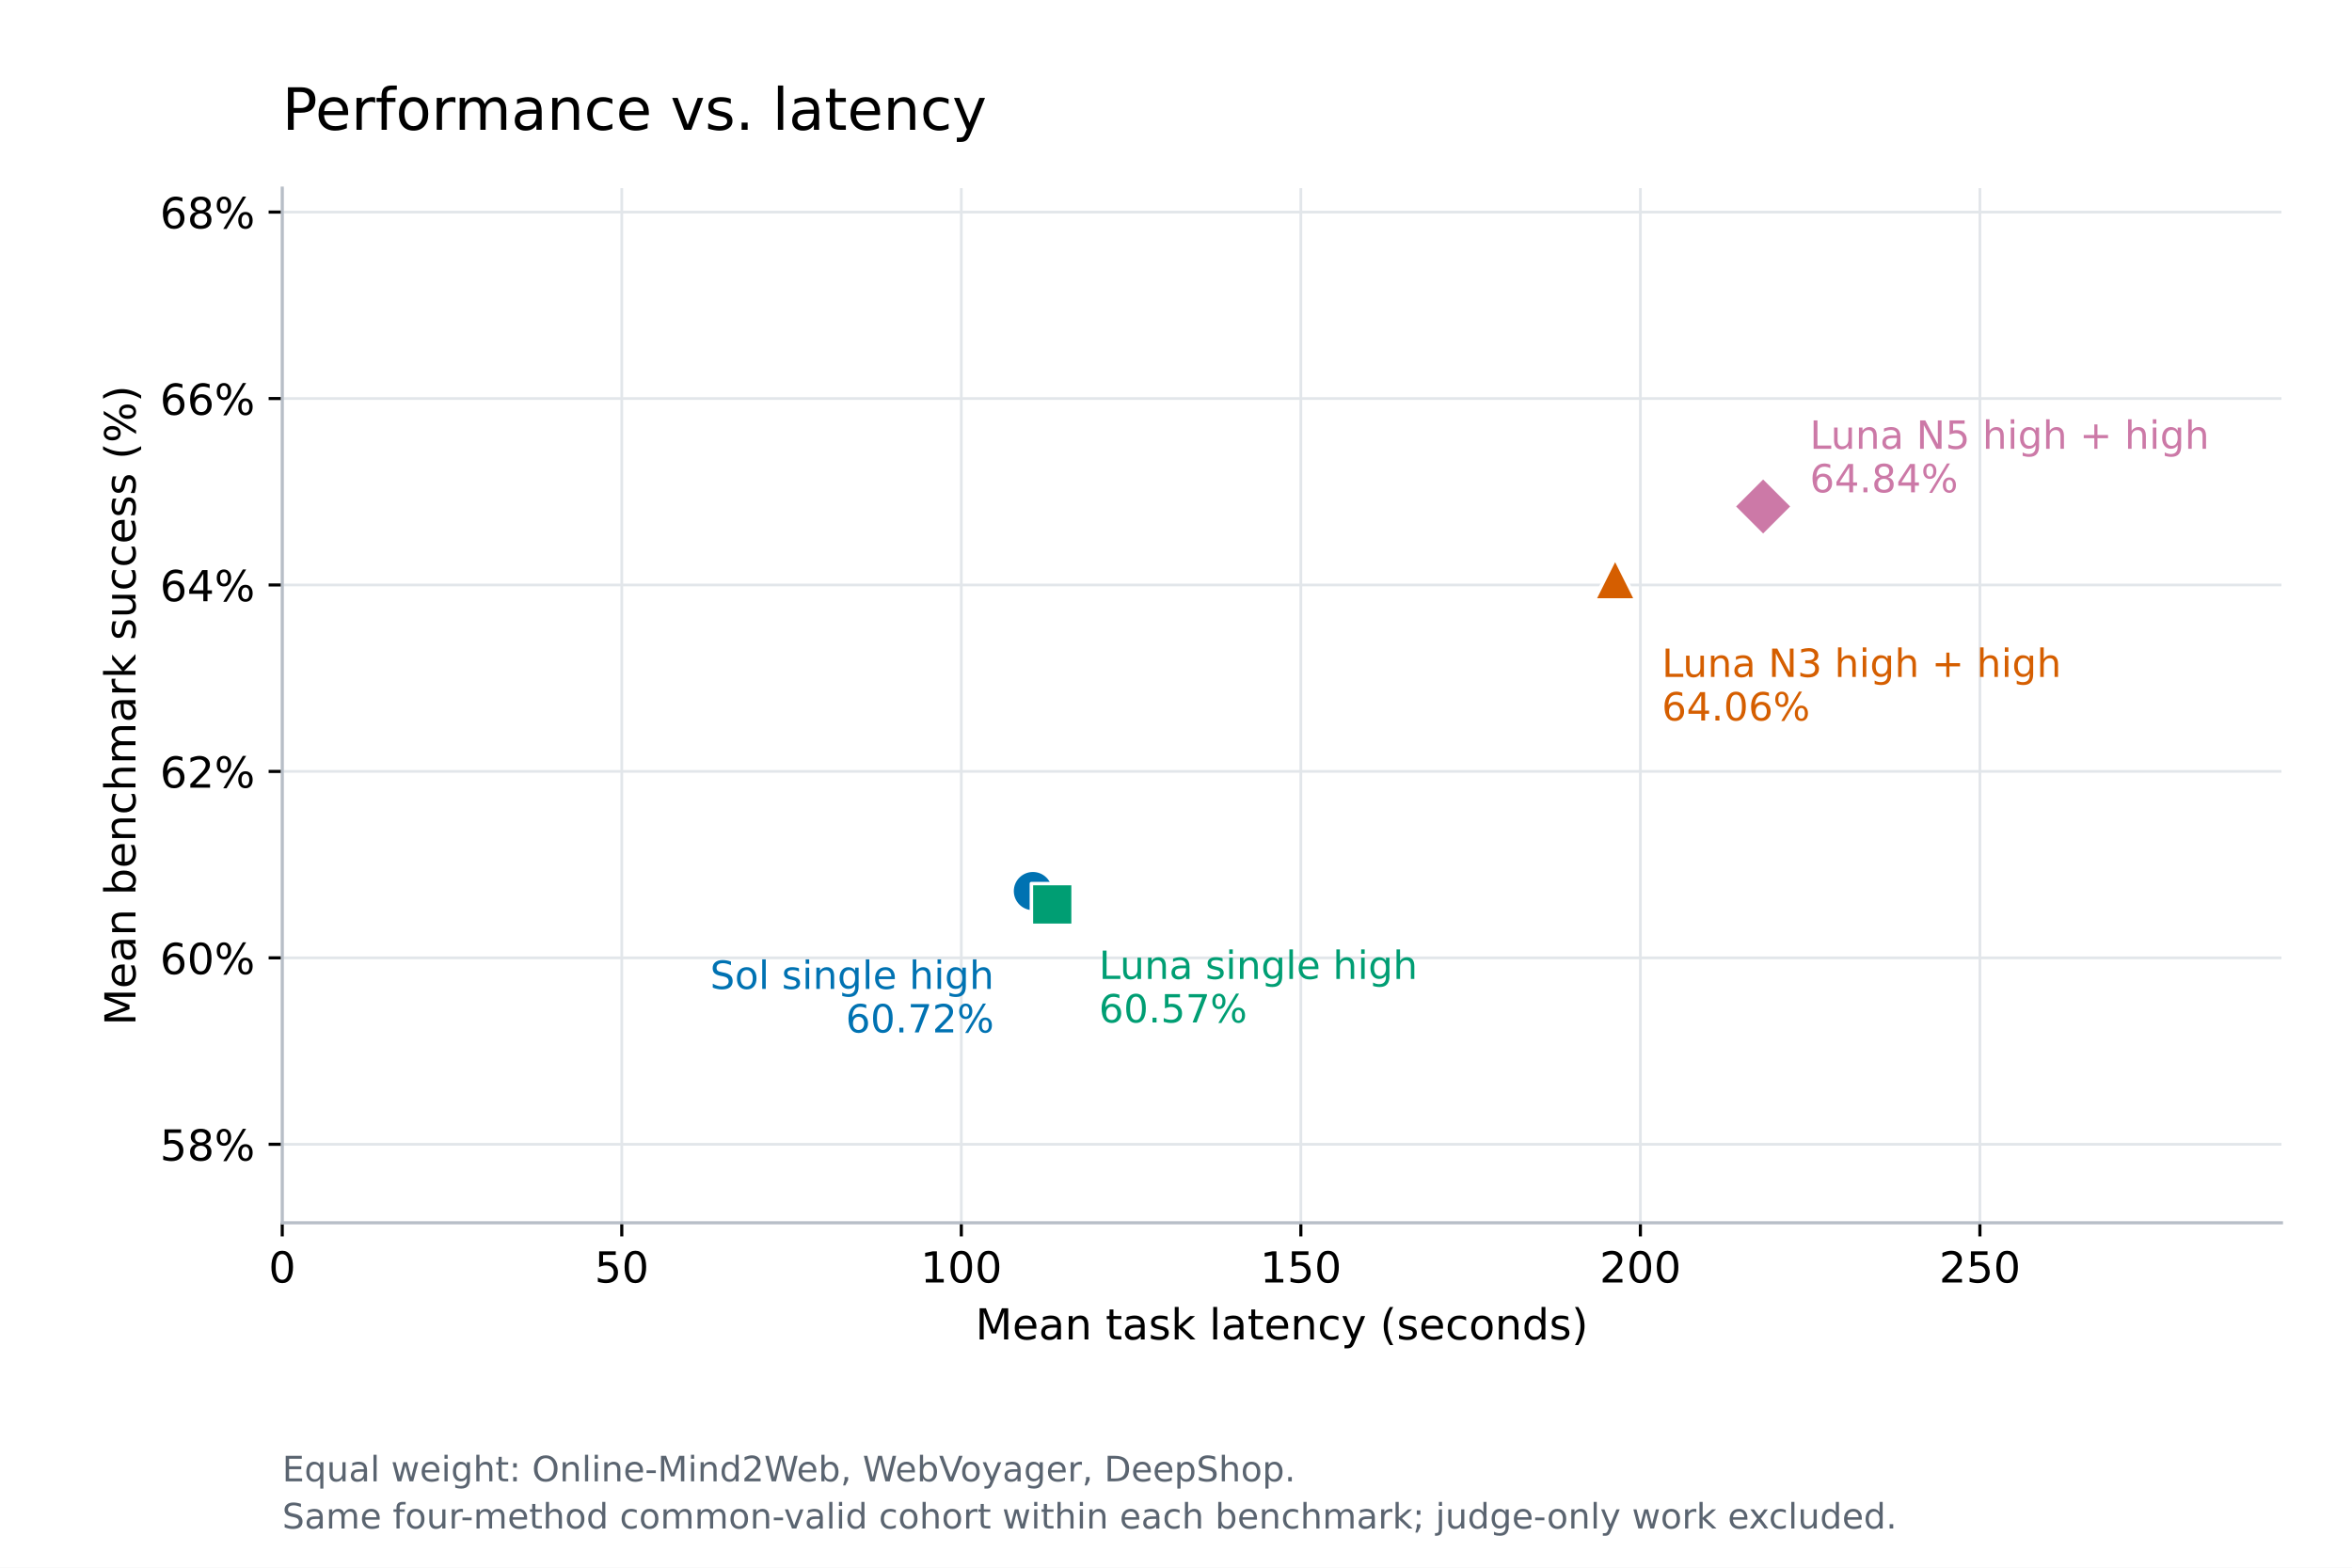
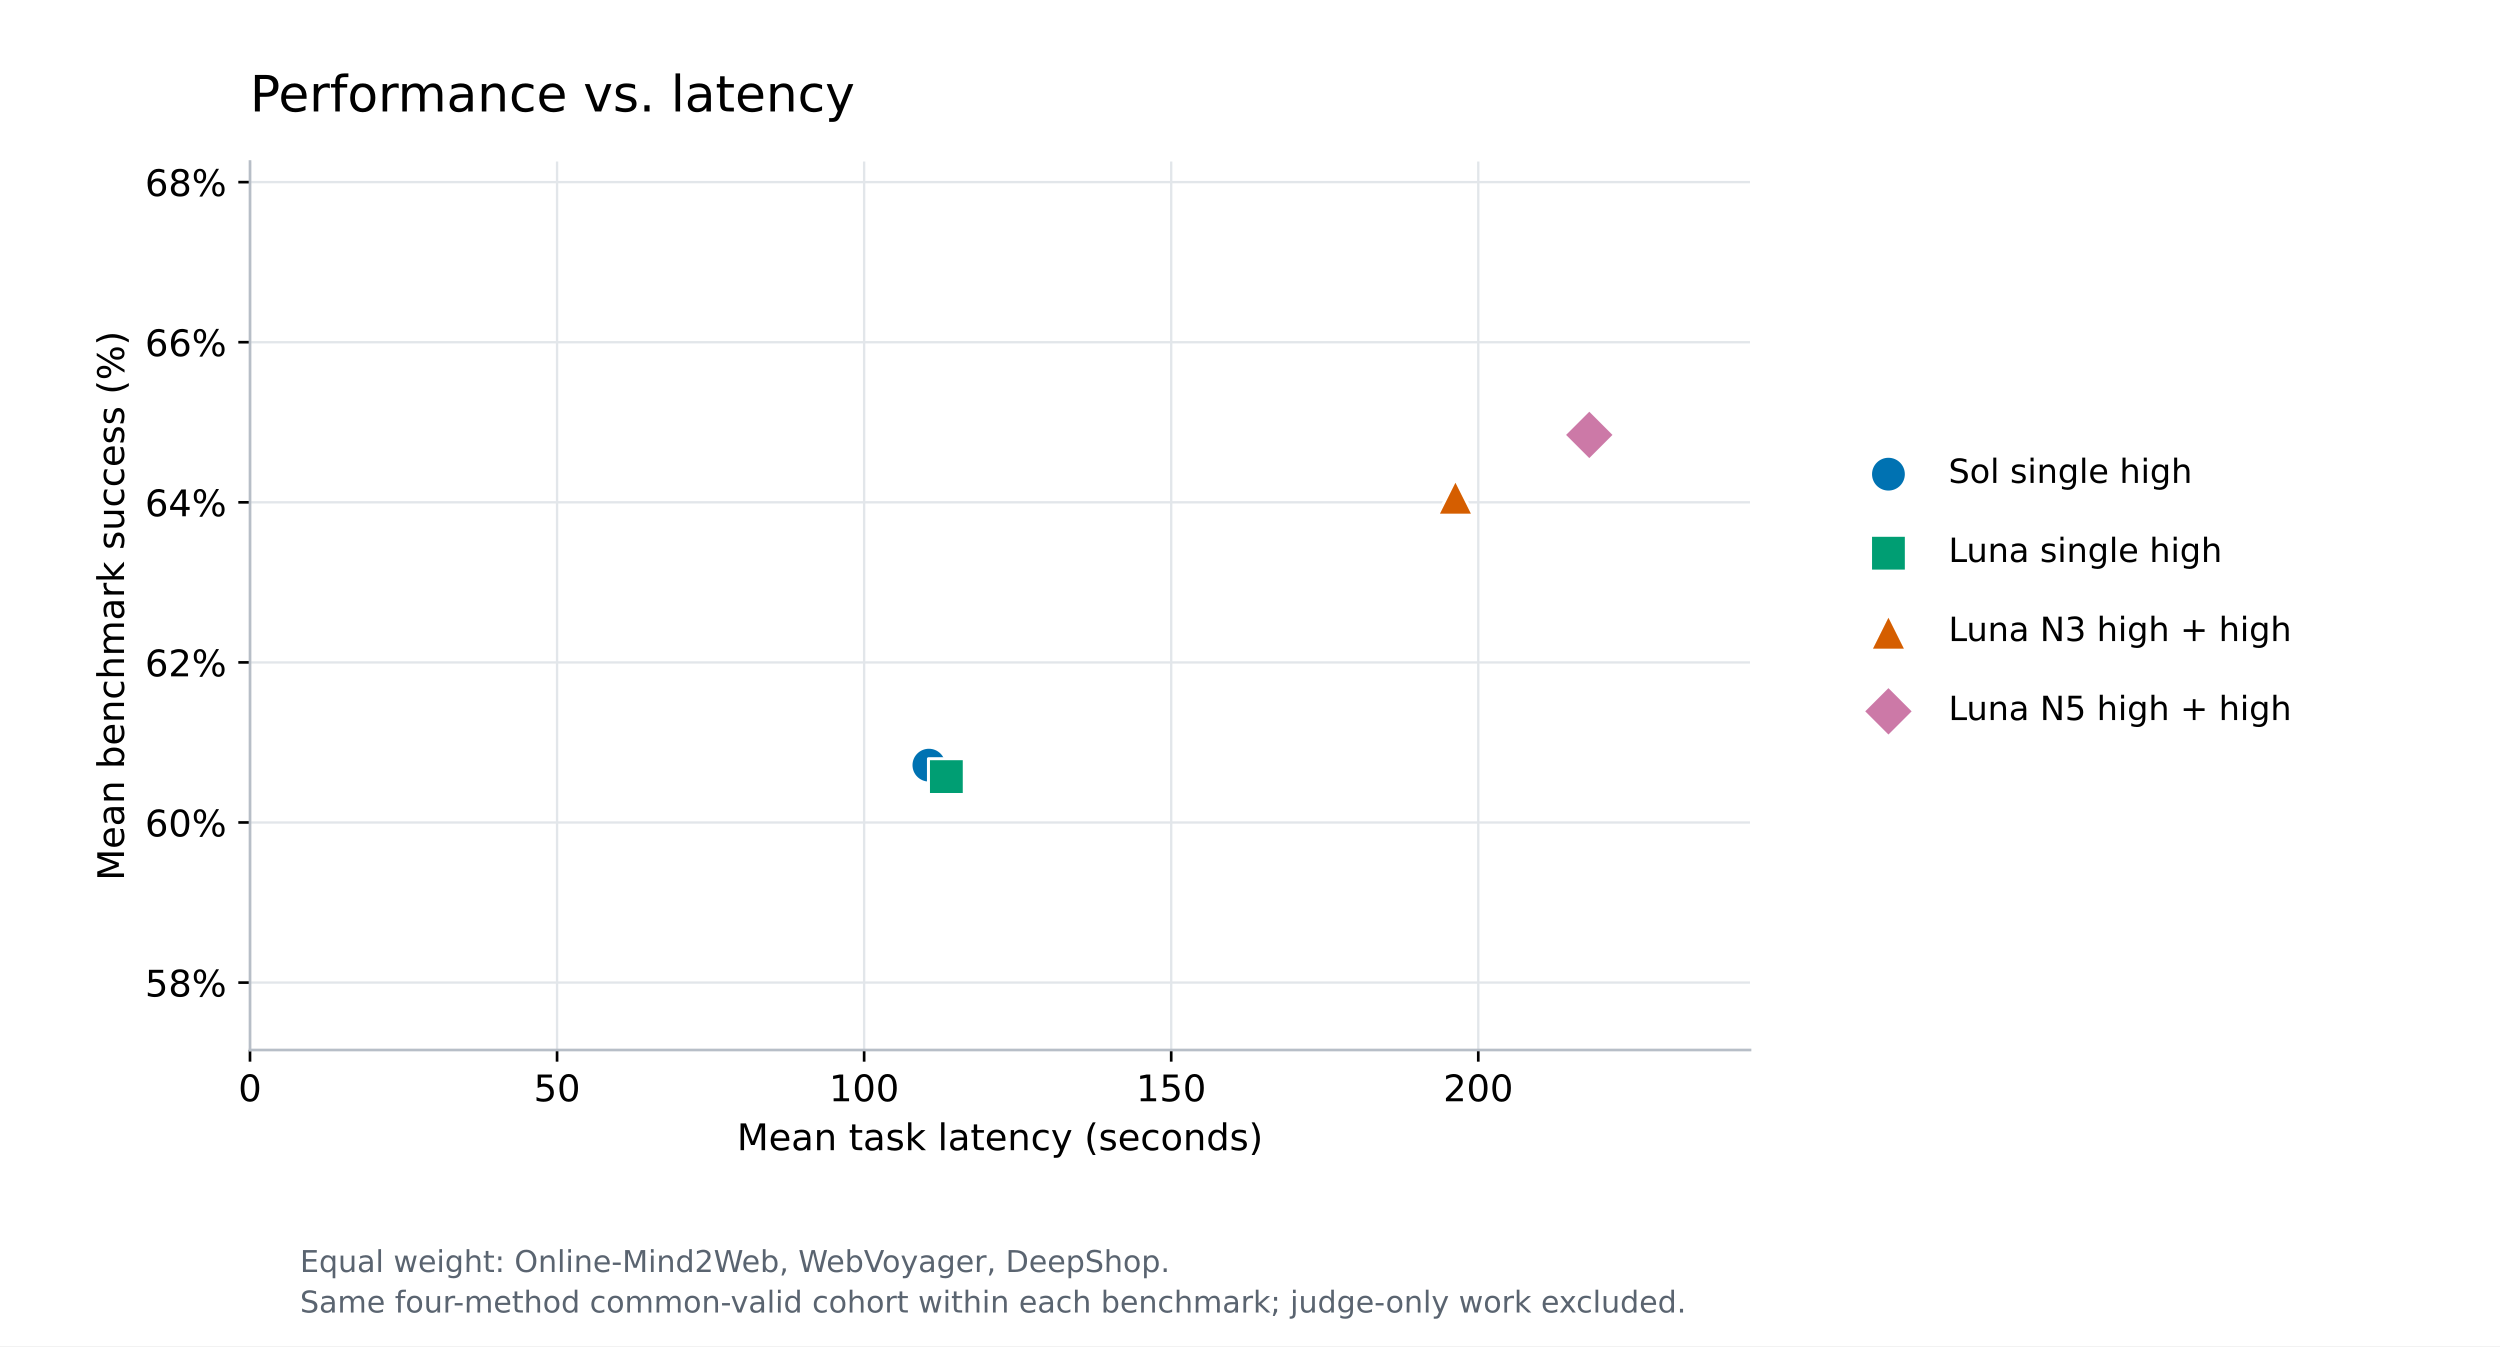
- <svg xmlns="http://www.w3.org/2000/svg" xmlns:xlink="http://www.w3.org/1999/xlink" width="604.8pt" height="403.2pt" viewBox="0 0 604.8 403.2" version="1.1">
+ <svg xmlns="http://www.w3.org/2000/svg" xmlns:xlink="http://www.w3.org/1999/xlink" width="748.8pt" height="403.2pt" viewBox="0 0 748.8 403.2" version="1.1">
  <defs>
    <style type="text/css">*{stroke-linejoin: round; stroke-linecap: butt}</style>
  </defs>
  <g id="figure_1">
    <g id="patch_1">
-       <path d="M 0 403.2  L 604.8 403.2  L 604.8 0  L 0 0  z " style="fill: #ffffff" />
+       <path d="M 0 403.2 L 748.8 403.2 L 748.8 0 L 0 0 z " style="fill: #ffffff" />
    </g>
    <g id="axes_1">
      <g id="patch_2">
-         <path d="M 72.576 314.496  L 586.656 314.496  L 586.656 48.384  L 72.576 48.384  z " style="fill: #ffffff" />
+         <path d="M 74.88 314.496 L 524.16 314.496 L 524.16 48.384 L 74.88 48.384 z " style="fill: #ffffff" />
      </g>
      <g id="matplotlib.axis_1">
        <g id="xtick_1">
          <g id="line2d_1">
-             <path d="M 72.576 314.496  L 72.576 48.384  " clip-path="url(#p538e685053)" style="fill: none; stroke: #e2e6ea; stroke-width: 0.7; stroke-linecap: square" />
+             <path d="M 74.88 314.496 L 74.88 48.384 " clip-path="url(#p4fc3d9ca34)" style="fill: none; stroke: #e2e6ea; stroke-width: 0.7; stroke-linecap: square" />
          </g>
          <g id="line2d_2">
            <defs>
-               <path id="m703309f325" d="M 0 0  L 0 3.5  " style="stroke: #000000; stroke-width: 0.8" />
+               <path id="m2a5bc3e03a" d="M 0 0 L 0 3.5 " style="stroke: #000000; stroke-width: 0.8" />
            </defs>
            <g>
-               <use xlink:href="#m703309f325" x="72.576" y="314.496" style="stroke: #000000; stroke-width: 0.8" />
+               <use xlink:href="#m2a5bc3e03a" x="74.88" y="314.496" style="stroke: #000000; stroke-width: 0.8" />
            </g>
          </g>
          <g id="text_1">
-             <text style="font: 11px 'DejaVu Sans'; text-anchor: middle" x="72.576" y="329.854" transform="rotate(-0 72.576 329.8543)">0</text>
+             <text style="font: 11px 'DejaVu Sans'; text-anchor: middle" x="74.88" y="329.854" transform="rotate(-0 74.88 329.8543)">0</text>
          </g>
        </g>
        <g id="xtick_2">
          <g id="line2d_3">
-             <path d="M 159.885 314.496  L 159.885 48.384  " clip-path="url(#p538e685053)" style="fill: none; stroke: #e2e6ea; stroke-width: 0.7; stroke-linecap: square" />
+             <path d="M 166.853 314.496 L 166.853 48.384 " clip-path="url(#p4fc3d9ca34)" style="fill: none; stroke: #e2e6ea; stroke-width: 0.7; stroke-linecap: square" />
          </g>
          <g id="line2d_4">
            <g>
-               <use xlink:href="#m703309f325" x="159.885" y="314.496" style="stroke: #000000; stroke-width: 0.8" />
+               <use xlink:href="#m2a5bc3e03a" x="166.853" y="314.496" style="stroke: #000000; stroke-width: 0.8" />
            </g>
          </g>
          <g id="text_2">
-             <text style="font: 11px 'DejaVu Sans'; text-anchor: middle" x="159.885" y="329.854" transform="rotate(-0 159.8851 329.8543)">50</text>
+             <text style="font: 11px 'DejaVu Sans'; text-anchor: middle" x="166.853" y="329.854" transform="rotate(-0 166.8532 329.8543)">50</text>
          </g>
        </g>
        <g id="xtick_3">
          <g id="line2d_5">
-             <path d="M 247.194 314.496  L 247.194 48.384  " clip-path="url(#p538e685053)" style="fill: none; stroke: #e2e6ea; stroke-width: 0.7; stroke-linecap: square" />
+             <path d="M 258.826 314.496 L 258.826 48.384 " clip-path="url(#p4fc3d9ca34)" style="fill: none; stroke: #e2e6ea; stroke-width: 0.7; stroke-linecap: square" />
          </g>
          <g id="line2d_6">
            <g>
-               <use xlink:href="#m703309f325" x="247.194" y="314.496" style="stroke: #000000; stroke-width: 0.8" />
+               <use xlink:href="#m2a5bc3e03a" x="258.826" y="314.496" style="stroke: #000000; stroke-width: 0.8" />
            </g>
          </g>
          <g id="text_3">
-             <text style="font: 11px 'DejaVu Sans'; text-anchor: middle" x="247.194" y="329.854" transform="rotate(-0 247.1941 329.8543)">100</text>
+             <text style="font: 11px 'DejaVu Sans'; text-anchor: middle" x="258.826" y="329.854" transform="rotate(-0 258.8265 329.8543)">100</text>
          </g>
        </g>
        <g id="xtick_4">
          <g id="line2d_7">
-             <path d="M 334.503 314.496  L 334.503 48.384  " clip-path="url(#p538e685053)" style="fill: none; stroke: #e2e6ea; stroke-width: 0.7; stroke-linecap: square" />
+             <path d="M 350.8 314.496 L 350.8 48.384 " clip-path="url(#p4fc3d9ca34)" style="fill: none; stroke: #e2e6ea; stroke-width: 0.7; stroke-linecap: square" />
          </g>
          <g id="line2d_8">
            <g>
-               <use xlink:href="#m703309f325" x="334.503" y="314.496" style="stroke: #000000; stroke-width: 0.8" />
+               <use xlink:href="#m2a5bc3e03a" x="350.8" y="314.496" style="stroke: #000000; stroke-width: 0.8" />
            </g>
          </g>
          <g id="text_4">
-             <text style="font: 11px 'DejaVu Sans'; text-anchor: middle" x="334.503" y="329.854" transform="rotate(-0 334.5032 329.8543)">150</text>
+             <text style="font: 11px 'DejaVu Sans'; text-anchor: middle" x="350.8" y="329.854" transform="rotate(-0 350.7997 329.8543)">150</text>
          </g>
        </g>
        <g id="xtick_5">
          <g id="line2d_9">
-             <path d="M 421.812 314.496  L 421.812 48.384  " clip-path="url(#p538e685053)" style="fill: none; stroke: #e2e6ea; stroke-width: 0.7; stroke-linecap: square" />
+             <path d="M 442.773 314.496 L 442.773 48.384 " clip-path="url(#p4fc3d9ca34)" style="fill: none; stroke: #e2e6ea; stroke-width: 0.7; stroke-linecap: square" />
          </g>
          <g id="line2d_10">
            <g>
-               <use xlink:href="#m703309f325" x="421.812" y="314.496" style="stroke: #000000; stroke-width: 0.8" />
+               <use xlink:href="#m2a5bc3e03a" x="442.773" y="314.496" style="stroke: #000000; stroke-width: 0.8" />
            </g>
          </g>
          <g id="text_5">
-             <text style="font: 11px 'DejaVu Sans'; text-anchor: middle" x="421.812" y="329.854" transform="rotate(-0 421.8122 329.8543)">200</text>
-           </g>
-         </g>
-         <g id="xtick_6">
-           <g id="line2d_11">
-             <path d="M 509.121 314.496  L 509.121 48.384  " clip-path="url(#p538e685053)" style="fill: none; stroke: #e2e6ea; stroke-width: 0.7; stroke-linecap: square" />
-           </g>
-           <g id="line2d_12">
-             <g>
-               <use xlink:href="#m703309f325" x="509.121" y="314.496" style="stroke: #000000; stroke-width: 0.8" />
-             </g>
-           </g>
-           <g id="text_6">
-             <text style="font: 11px 'DejaVu Sans'; text-anchor: middle" x="509.121" y="329.854" transform="rotate(-0 509.1213 329.8543)">250</text>
-           </g>
-         </g>
-         <g id="text_7">
-           <text style="font: 11px 'DejaVu Sans'; text-anchor: middle" x="329.616" y="344.5" transform="rotate(-0 329.616 344.5002)">Mean task latency (seconds)</text>
+             <text style="font: 11px 'DejaVu Sans'; text-anchor: middle" x="442.773" y="329.854" transform="rotate(-0 442.7729 329.8543)">200</text>
+           </g>
+         </g>
+         <g id="text_6">
+           <text style="font: 11px 'DejaVu Sans'; text-anchor: middle" x="299.52" y="344.5" transform="rotate(-0 299.52 344.5002)">Mean task latency (seconds)</text>
        </g>
      </g>
      <g id="matplotlib.axis_2">
        <g id="ytick_1">
+           <g id="line2d_11">
+             <path d="M 74.88 294.306 L 524.16 294.306 " clip-path="url(#p4fc3d9ca34)" style="fill: none; stroke: #e2e6ea; stroke-width: 0.7; stroke-linecap: square" />
+           </g>
+           <g id="line2d_12">
+             <defs>
+               <path id="m1d0179f83c" d="M 0 0 L -3.5 0 " style="stroke: #000000; stroke-width: 0.8" />
+             </defs>
+             <g>
+               <use xlink:href="#m1d0179f83c" x="74.88" y="294.306" style="stroke: #000000; stroke-width: 0.8" />
+             </g>
+           </g>
+           <g id="text_7">
+             <text style="font: 11px 'DejaVu Sans'; text-anchor: end" x="67.88" y="298.485" transform="rotate(-0 67.88 298.485)">58%</text>
+           </g>
+         </g>
+         <g id="ytick_2">
          <g id="line2d_13">
-             <path d="M 72.576 294.306  L 586.656 294.306  " clip-path="url(#p538e685053)" style="fill: none; stroke: #e2e6ea; stroke-width: 0.7; stroke-linecap: square" />
+             <path d="M 74.88 246.354 L 524.16 246.354 " clip-path="url(#p4fc3d9ca34)" style="fill: none; stroke: #e2e6ea; stroke-width: 0.7; stroke-linecap: square" />
          </g>
          <g id="line2d_14">
-             <defs>
-               <path id="m9541fae2e4" d="M 0 0  L -3.5 0  " style="stroke: #000000; stroke-width: 0.8" />
-             </defs>
-             <g>
-               <use xlink:href="#m9541fae2e4" x="72.576" y="294.306" style="stroke: #000000; stroke-width: 0.8" />
+             <g>
+               <use xlink:href="#m1d0179f83c" x="74.88" y="246.354" style="stroke: #000000; stroke-width: 0.8" />
            </g>
          </g>
          <g id="text_8">
-             <text style="font: 11px 'DejaVu Sans'; text-anchor: end" x="65.576" y="298.485" transform="rotate(-0 65.576 298.485)">58%</text>
-           </g>
-         </g>
-         <g id="ytick_2">
+             <text style="font: 11px 'DejaVu Sans'; text-anchor: end" x="67.88" y="250.533" transform="rotate(-0 67.88 250.5333)">60%</text>
+           </g>
+         </g>
+         <g id="ytick_3">
          <g id="line2d_15">
-             <path d="M 72.576 246.354  L 586.656 246.354  " clip-path="url(#p538e685053)" style="fill: none; stroke: #e2e6ea; stroke-width: 0.7; stroke-linecap: square" />
+             <path d="M 74.88 198.403 L 524.16 198.403 " clip-path="url(#p4fc3d9ca34)" style="fill: none; stroke: #e2e6ea; stroke-width: 0.7; stroke-linecap: square" />
          </g>
          <g id="line2d_16">
            <g>
-               <use xlink:href="#m9541fae2e4" x="72.576" y="246.354" style="stroke: #000000; stroke-width: 0.8" />
+               <use xlink:href="#m1d0179f83c" x="74.88" y="198.403" style="stroke: #000000; stroke-width: 0.8" />
            </g>
          </g>
          <g id="text_9">
-             <text style="font: 11px 'DejaVu Sans'; text-anchor: end" x="65.576" y="250.533" transform="rotate(-0 65.576 250.5333)">60%</text>
-           </g>
-         </g>
-         <g id="ytick_3">
+             <text style="font: 11px 'DejaVu Sans'; text-anchor: end" x="67.88" y="202.582" transform="rotate(-0 67.88 202.5816)">62%</text>
+           </g>
+         </g>
+         <g id="ytick_4">
          <g id="line2d_17">
-             <path d="M 72.576 198.403  L 586.656 198.403  " clip-path="url(#p538e685053)" style="fill: none; stroke: #e2e6ea; stroke-width: 0.7; stroke-linecap: square" />
+             <path d="M 74.88 150.451 L 524.16 150.451 " clip-path="url(#p4fc3d9ca34)" style="fill: none; stroke: #e2e6ea; stroke-width: 0.7; stroke-linecap: square" />
          </g>
          <g id="line2d_18">
            <g>
-               <use xlink:href="#m9541fae2e4" x="72.576" y="198.403" style="stroke: #000000; stroke-width: 0.8" />
+               <use xlink:href="#m1d0179f83c" x="74.88" y="150.451" style="stroke: #000000; stroke-width: 0.8" />
            </g>
          </g>
          <g id="text_10">
-             <text style="font: 11px 'DejaVu Sans'; text-anchor: end" x="65.576" y="202.582" transform="rotate(-0 65.576 202.5816)">62%</text>
-           </g>
-         </g>
-         <g id="ytick_4">
+             <text style="font: 11px 'DejaVu Sans'; text-anchor: end" x="67.88" y="154.63" transform="rotate(-0 67.88 154.63)">64%</text>
+           </g>
+         </g>
+         <g id="ytick_5">
          <g id="line2d_19">
-             <path d="M 72.576 150.451  L 586.656 150.451  " clip-path="url(#p538e685053)" style="fill: none; stroke: #e2e6ea; stroke-width: 0.7; stroke-linecap: square" />
+             <path d="M 74.88 102.499 L 524.16 102.499 " clip-path="url(#p4fc3d9ca34)" style="fill: none; stroke: #e2e6ea; stroke-width: 0.7; stroke-linecap: square" />
          </g>
          <g id="line2d_20">
            <g>
-               <use xlink:href="#m9541fae2e4" x="72.576" y="150.451" style="stroke: #000000; stroke-width: 0.8" />
+               <use xlink:href="#m1d0179f83c" x="74.88" y="102.499" style="stroke: #000000; stroke-width: 0.8" />
            </g>
          </g>
          <g id="text_11">
-             <text style="font: 11px 'DejaVu Sans'; text-anchor: end" x="65.576" y="154.63" transform="rotate(-0 65.576 154.63)">64%</text>
-           </g>
-         </g>
-         <g id="ytick_5">
+             <text style="font: 11px 'DejaVu Sans'; text-anchor: end" x="67.88" y="106.678" transform="rotate(-0 67.88 106.6783)">66%</text>
+           </g>
+         </g>
+         <g id="ytick_6">
          <g id="line2d_21">
-             <path d="M 72.576 102.499  L 586.656 102.499  " clip-path="url(#p538e685053)" style="fill: none; stroke: #e2e6ea; stroke-width: 0.7; stroke-linecap: square" />
+             <path d="M 74.88 54.548 L 524.16 54.548 " clip-path="url(#p4fc3d9ca34)" style="fill: none; stroke: #e2e6ea; stroke-width: 0.7; stroke-linecap: square" />
          </g>
          <g id="line2d_22">
            <g>
-               <use xlink:href="#m9541fae2e4" x="72.576" y="102.499" style="stroke: #000000; stroke-width: 0.8" />
+               <use xlink:href="#m1d0179f83c" x="74.88" y="54.548" style="stroke: #000000; stroke-width: 0.8" />
            </g>
          </g>
          <g id="text_12">
-             <text style="font: 11px 'DejaVu Sans'; text-anchor: end" x="65.576" y="106.678" transform="rotate(-0 65.576 106.6783)">66%</text>
-           </g>
-         </g>
-         <g id="ytick_6">
-           <g id="line2d_23">
-             <path d="M 72.576 54.548  L 586.656 54.548  " clip-path="url(#p538e685053)" style="fill: none; stroke: #e2e6ea; stroke-width: 0.7; stroke-linecap: square" />
-           </g>
-           <g id="line2d_24">
-             <g>
-               <use xlink:href="#m9541fae2e4" x="72.576" y="54.548" style="stroke: #000000; stroke-width: 0.8" />
-             </g>
-           </g>
-           <g id="text_13">
-             <text style="font: 11px 'DejaVu Sans'; text-anchor: end" x="65.576" y="58.727" transform="rotate(-0 65.576 58.72666)">68%</text>
-           </g>
-         </g>
-         <g id="text_14">
-           <text style="font: 11px 'DejaVu Sans'; text-anchor: middle" x="34.839" y="181.44" transform="rotate(-90 34.83913 181.44)">Mean benchmark success (%)</text>
+             <text style="font: 11px 'DejaVu Sans'; text-anchor: end" x="67.88" y="58.727" transform="rotate(-0 67.88 58.72666)">68%</text>
+           </g>
+         </g>
+         <g id="text_13">
+           <text style="font: 11px 'DejaVu Sans'; text-anchor: middle" x="37.143" y="181.44" transform="rotate(-90 37.14312 181.44)">Mean benchmark success (%)</text>
        </g>
      </g>
      <g id="patch_3">
-         <path d="M 72.576 314.496  L 72.576 48.384  " style="fill: none; stroke: #b7bec7; stroke-width: 0.8; stroke-linejoin: miter; stroke-linecap: square" />
+         <path d="M 74.88 314.496 L 74.88 48.384 " style="fill: none; stroke: #b7bec7; stroke-width: 0.8; stroke-linejoin: miter; stroke-linecap: square" />
      </g>
      <g id="patch_4">
-         <path d="M 72.576 314.496  L 586.656 314.496  " style="fill: none; stroke: #b7bec7; stroke-width: 0.8; stroke-linejoin: miter; stroke-linecap: square" />
+         <path d="M 74.88 314.496 L 524.16 314.496 " style="fill: none; stroke: #b7bec7; stroke-width: 0.8; stroke-linejoin: miter; stroke-linecap: square" />
      </g>
      <g id="PathCollection_1">
        <defs>
-           <path id="mbc26b99f9b" d="M 0 5.362  C 1.422 5.362 2.786 4.797 3.791 3.791  C 4.797 2.786 5.362 1.422 5.362 0  C 5.362 -1.422 4.797 -2.786 3.791 -3.791  C 2.786 -4.797 1.422 -5.362 0 -5.362  C -1.422 -5.362 -2.786 -4.797 -3.791 -3.791  C -4.797 -2.786 -5.362 -1.422 -5.362 0  C -5.362 1.422 -4.797 2.786 -3.791 3.791  C -2.786 4.797 -1.422 5.362 0 5.362  z " style="stroke: #ffffff; stroke-width: 0.9" />
-         </defs>
-         <g clip-path="url(#p538e685053)">
-           <use xlink:href="#mbc26b99f9b" x="265.608" y="229.181" style="fill: #0072b2; stroke: #ffffff; stroke-width: 0.9" />
-         </g>
-       </g>
-       <g id="text_15">
-         <text style="fill: #0072b2; font: 500 10px 'DejaVu Sans'" transform="translate(182.5999 254.3418)">Sol single high</text>
-         <text style="fill: #0072b2; font: 500 10px 'DejaVu Sans'" transform="translate(217.4781 265.5396)">60.72%</text>
+           <path id="m2f3ea55fa3" d="M 0 5.362 C 1.422 5.362 2.786 4.797 3.791 3.791 C 4.797 2.786 5.362 1.422 5.362 0 C 5.362 -1.422 4.797 -2.786 3.791 -3.791 C 2.786 -4.797 1.422 -5.362 0 -5.362 C -1.422 -5.362 -2.786 -4.797 -3.791 -3.791 C -4.797 -2.786 -5.362 -1.422 -5.362 0 C -5.362 1.422 -4.797 2.786 -3.791 3.791 C -2.786 4.797 -1.422 5.362 0 5.362 z " style="stroke: #ffffff; stroke-width: 0.9" />
+         </defs>
+         <g clip-path="url(#p4fc3d9ca34)">
+           <use xlink:href="#m2f3ea55fa3" x="278.224" y="229.181" style="fill: #0072b2; stroke: #ffffff; stroke-width: 0.9" />
+         </g>
      </g>
      <g id="PathCollection_2">
        <defs>
-           <path id="m71cb8f836a" d="M -5.362 5.362  L 5.362 5.362  L 5.362 -5.362  L -5.362 -5.362  z " style="stroke: #ffffff; stroke-width: 0.9" />
-         </defs>
-         <g clip-path="url(#p538e685053)">
-           <use xlink:href="#m71cb8f836a" x="270.574" y="232.615" style="fill: #009e73; stroke: #ffffff; stroke-width: 0.9" />
+           <path id="m349c40ea1b" d="M -5.362 5.362 L 5.362 5.362 L 5.362 -5.362 L -5.362 -5.362 z " style="stroke: #ffffff; stroke-width: 0.9" />
+         </defs>
+         <g clip-path="url(#p4fc3d9ca34)">
+           <use xlink:href="#m349c40ea1b" x="283.455" y="232.615" style="fill: #009e73; stroke: #ffffff; stroke-width: 0.9" />
+         </g>
+       </g>
+       <g id="PathCollection_3">
+         <defs>
+           <path id="mb40ccf94b3" d="M 0 -5.362 L -5.362 5.362 L 5.362 5.362 z " style="stroke: #ffffff; stroke-width: 0.9" />
+         </defs>
+         <g clip-path="url(#p4fc3d9ca34)">
+           <use xlink:href="#mb40ccf94b3" x="435.933" y="148.945" style="fill: #d55e00; stroke: #ffffff; stroke-width: 0.9" />
+         </g>
+       </g>
+       <g id="PathCollection_4">
+         <defs>
+           <path id="mc8f6a250c9" d="M -0 7.583 L 7.583 0 L 0 -7.583 L -7.583 -0 z " style="stroke: #ffffff; stroke-width: 0.9" />
+         </defs>
+         <g clip-path="url(#p4fc3d9ca34)">
+           <use xlink:href="#mc8f6a250c9" x="476.023" y="130.265" style="fill: #cc79a7; stroke: #ffffff; stroke-width: 0.9" />
+         </g>
+       </g>
+       <g id="text_14">
+         <text style="font: 15px 'DejaVu Sans'; text-anchor: start" x="74.88" y="33.384" transform="rotate(-0 74.88 33.384)">Performance vs. latency</text>
+       </g>
+     </g>
+     <g id="text_15">
+       <text style="fill: #5a6470; font: 9px 'DejaVu Sans'" transform="translate(89.856 380.9904)">Equal weight: Online-Mind2Web, WebVoyager, DeepShop.</text>
+       <text style="fill: #5a6470; font: 9px 'DejaVu Sans'" transform="translate(89.856 393.12)">Same four-method common-valid cohort within each benchmark; judge-only work excluded.</text>
+     </g>
+     <g id="legend_1">
+       <g id="PathCollection_5">
+         <g>
+           <use xlink:href="#m2f3ea55fa3" x="565.624" y="142.025" style="fill: #0072b2; stroke: #ffffff; stroke-width: 0.9" />
        </g>
      </g>
      <g id="text_16">
-         <text style="fill: #009e73; font: 500 10px 'DejaVu Sans'" transform="translate(282.5735 251.7759)">Luna single high</text>
-         <text style="fill: #009e73; font: 500 10px 'DejaVu Sans'" transform="translate(282.5735 262.9737)">60.57%</text>
-       </g>
-       <g id="PathCollection_3">
-         <defs>
-           <path id="mc3ac651048" d="M 0 -5.362  L -5.362 5.362  L 5.362 5.362  z " style="stroke: #ffffff; stroke-width: 0.9" />
-         </defs>
-         <g clip-path="url(#p538e685053)">
-           <use xlink:href="#mc3ac651048" x="415.32" y="148.945" style="fill: #d55e00; stroke: #ffffff; stroke-width: 0.9" />
+         <text style="font: 10px 'DejaVu Sans'; text-anchor: start" x="583.624" y="144.65" transform="rotate(-0 583.624 144.6502)">Sol single high</text>
+       </g>
+       <g id="PathCollection_6">
+         <g>
+           <use xlink:href="#m349c40ea1b" x="565.624" y="165.703" style="fill: #009e73; stroke: #ffffff; stroke-width: 0.9" />
        </g>
      </g>
      <g id="text_17">
-         <text style="fill: #d55e00; font: 500 10px 'DejaVu Sans'" transform="translate(427.3195 174.1059)">Luna N3 high + high</text>
-         <text style="fill: #d55e00; font: 500 10px 'DejaVu Sans'" transform="translate(427.3195 185.3037)">64.06%</text>
-       </g>
-       <g id="PathCollection_4">
-         <defs>
-           <path id="ma49f8366c1" d="M -0 7.583  L 7.583 0  L 0 -7.583  L -7.583 -0  z " style="stroke: #ffffff; stroke-width: 0.9" />
-         </defs>
-         <g clip-path="url(#p538e685053)">
-           <use xlink:href="#ma49f8366c1" x="453.376" y="130.265" style="fill: #cc79a7; stroke: #ffffff; stroke-width: 0.9" />
+         <text style="font: 10px 'DejaVu Sans'; text-anchor: start" x="583.624" y="168.328" transform="rotate(-0 583.624 168.3283)">Luna single high</text>
+       </g>
+       <g id="PathCollection_7">
+         <g>
+           <use xlink:href="#mb40ccf94b3" x="565.624" y="189.381" style="fill: #d55e00; stroke: #ffffff; stroke-width: 0.9" />
        </g>
      </g>
      <g id="text_18">
-         <text style="fill: #cc79a7; font: 500 10px 'DejaVu Sans'" transform="translate(465.376 115.4251)">Luna N5 high + high</text>
-         <text style="fill: #cc79a7; font: 500 10px 'DejaVu Sans'" transform="translate(465.376 126.6229)">64.84%</text>
+         <text style="font: 10px 'DejaVu Sans'; text-anchor: start" x="583.624" y="192.006" transform="rotate(-0 583.624 192.0064)">Luna N3 high + high</text>
+       </g>
+       <g id="PathCollection_8">
+         <g>
+           <use xlink:href="#mc8f6a250c9" x="565.624" y="213.06" style="fill: #cc79a7; stroke: #ffffff; stroke-width: 0.9" />
+         </g>
      </g>
      <g id="text_19">
-         <text style="font: 15px 'DejaVu Sans'; text-anchor: start" x="72.576" y="33.384" transform="rotate(-0 72.576 33.384)">Performance vs. latency</text>
-       </g>
-     </g>
-     <g id="text_20">
-       <text style="fill: #5a6470; font: 9px 'DejaVu Sans'" transform="translate(72.576 380.9904)">Equal weight: Online-Mind2Web, WebVoyager, DeepShop.</text>
-       <text style="fill: #5a6470; font: 9px 'DejaVu Sans'" transform="translate(72.576 393.12)">Same four-method common-valid cohort within each benchmark; judge-only work excluded.</text>
+         <text style="font: 10px 'DejaVu Sans'; text-anchor: start" x="583.624" y="215.685" transform="rotate(-0 583.624 215.6846)">Luna N5 high + high</text>
+       </g>
    </g>
  </g>
  <defs>
-     <clipPath id="p538e685053">
-       <rect x="72.576" y="48.384" width="514.08" height="266.112" />
+     <clipPath id="p4fc3d9ca34">
+       <rect x="74.88" y="48.384" width="449.28" height="266.112" />
    </clipPath>
  </defs>
</svg>
